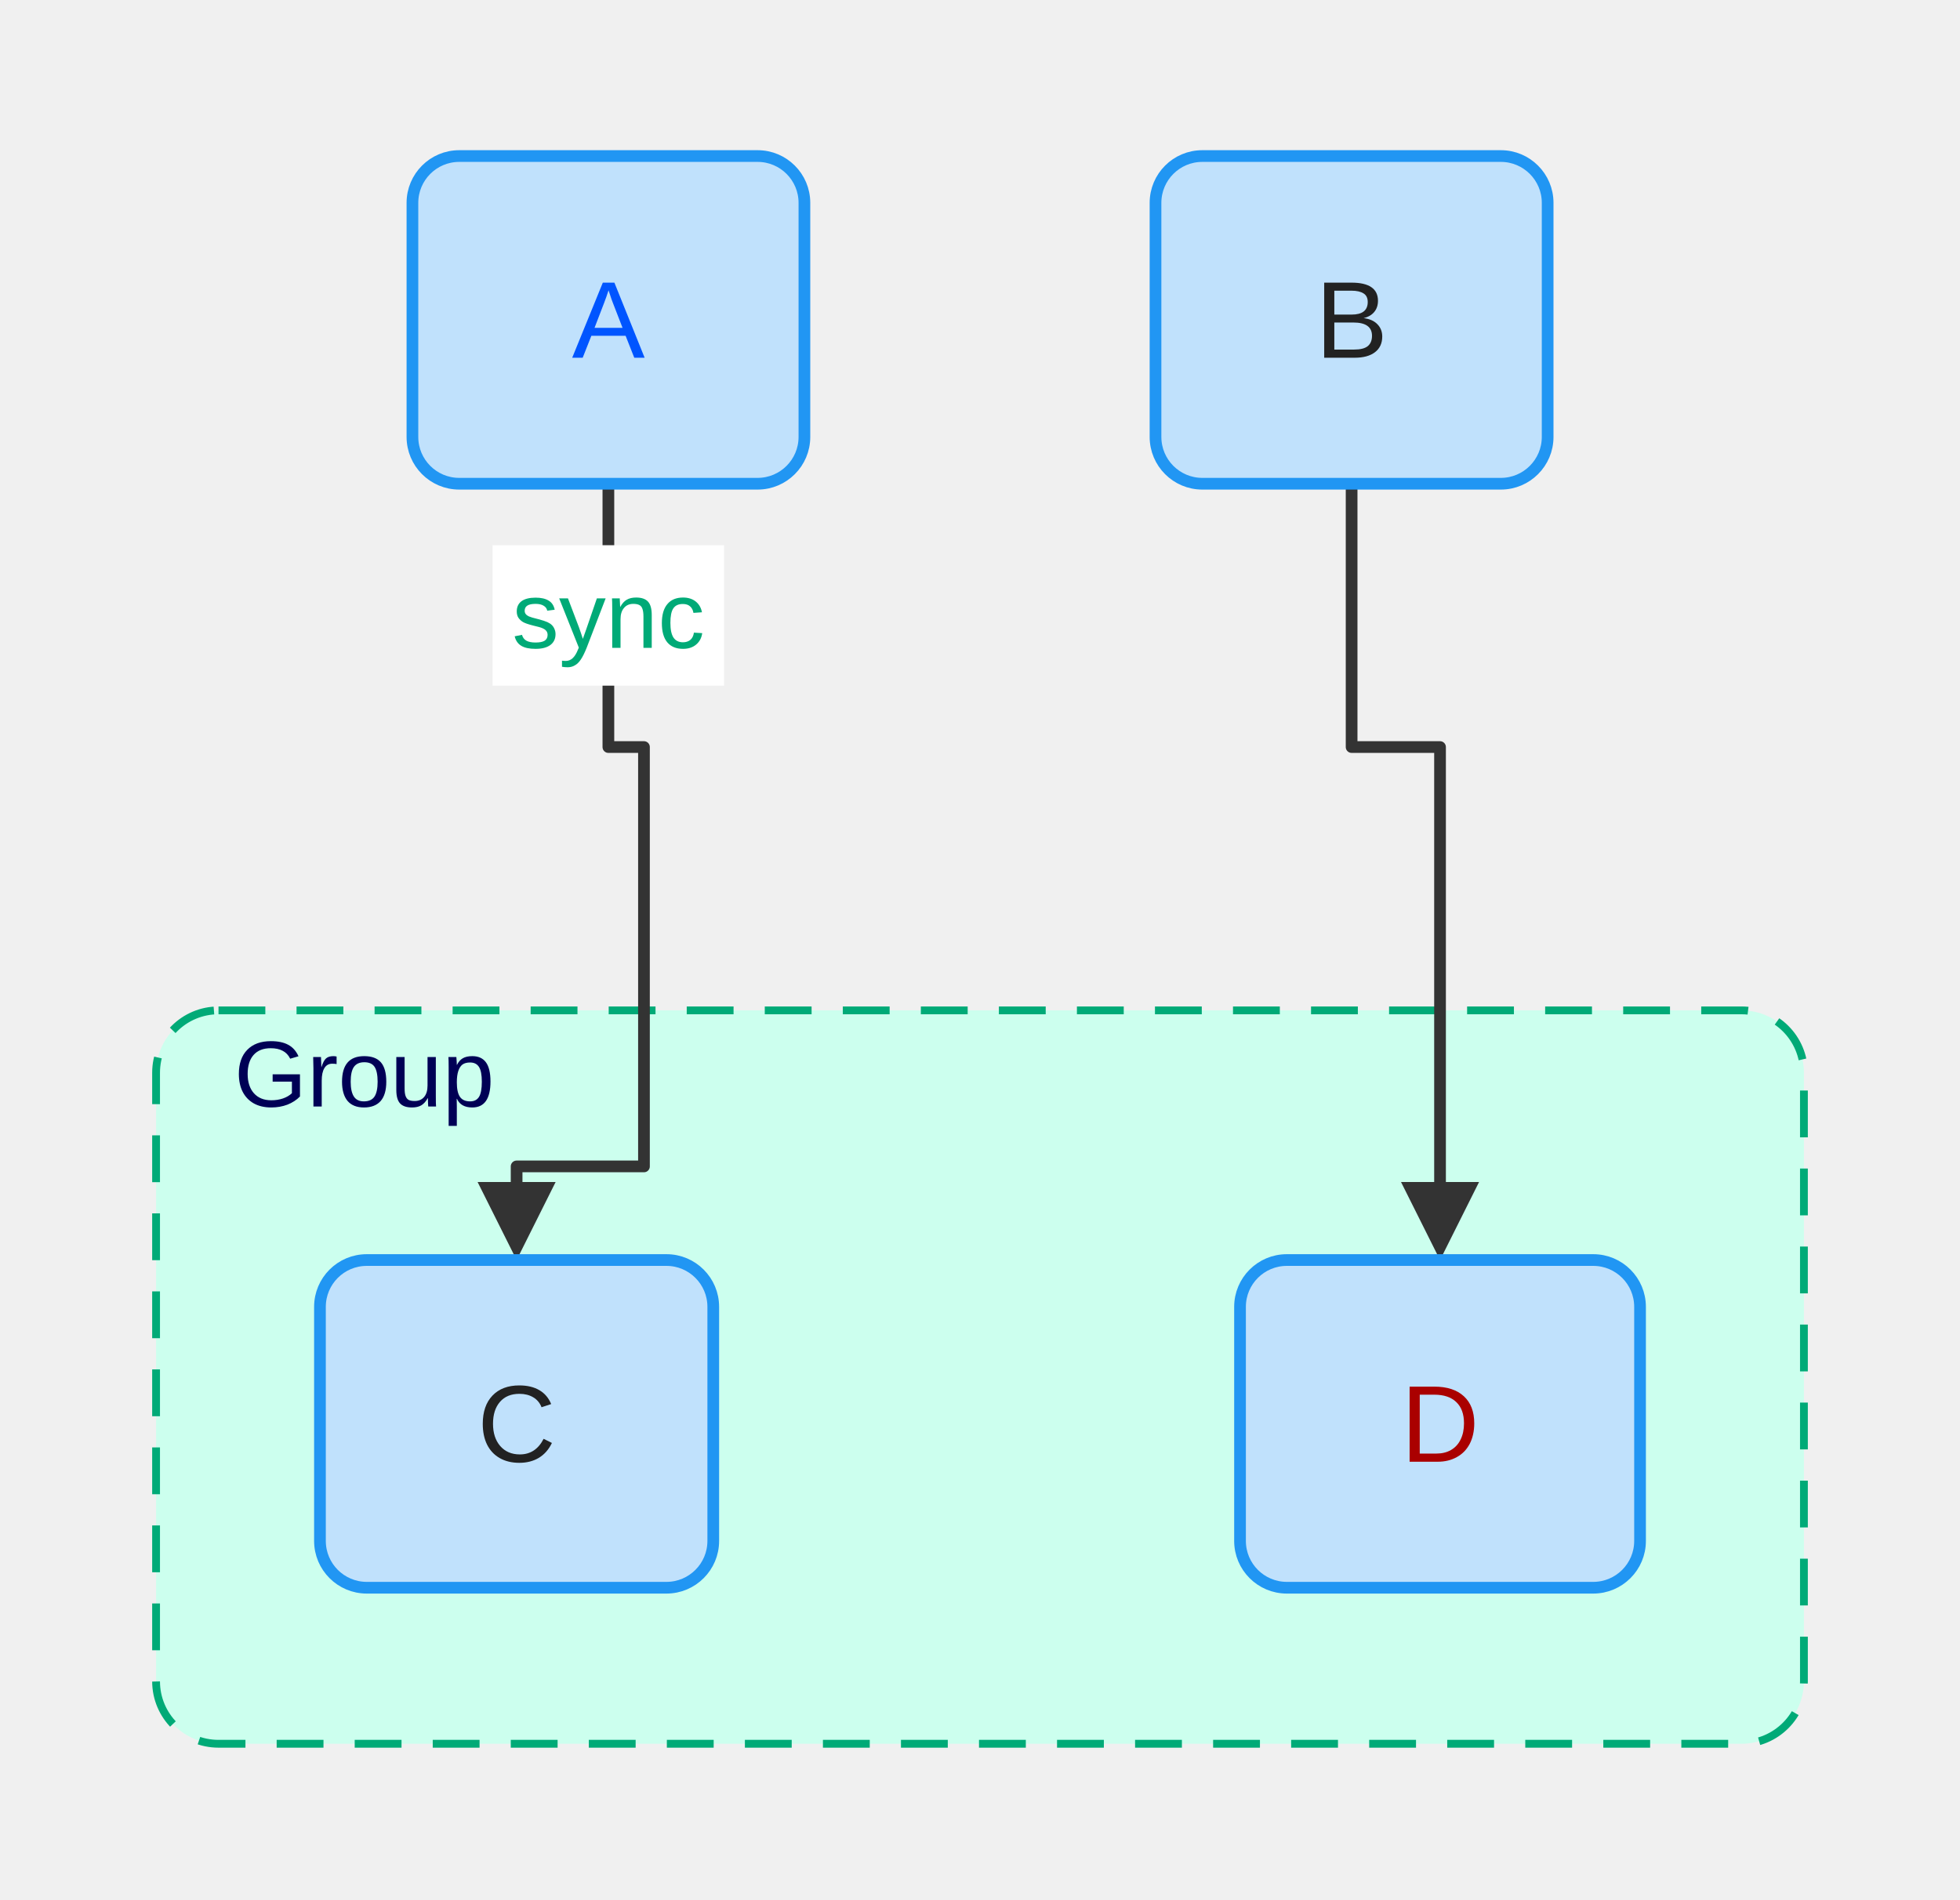
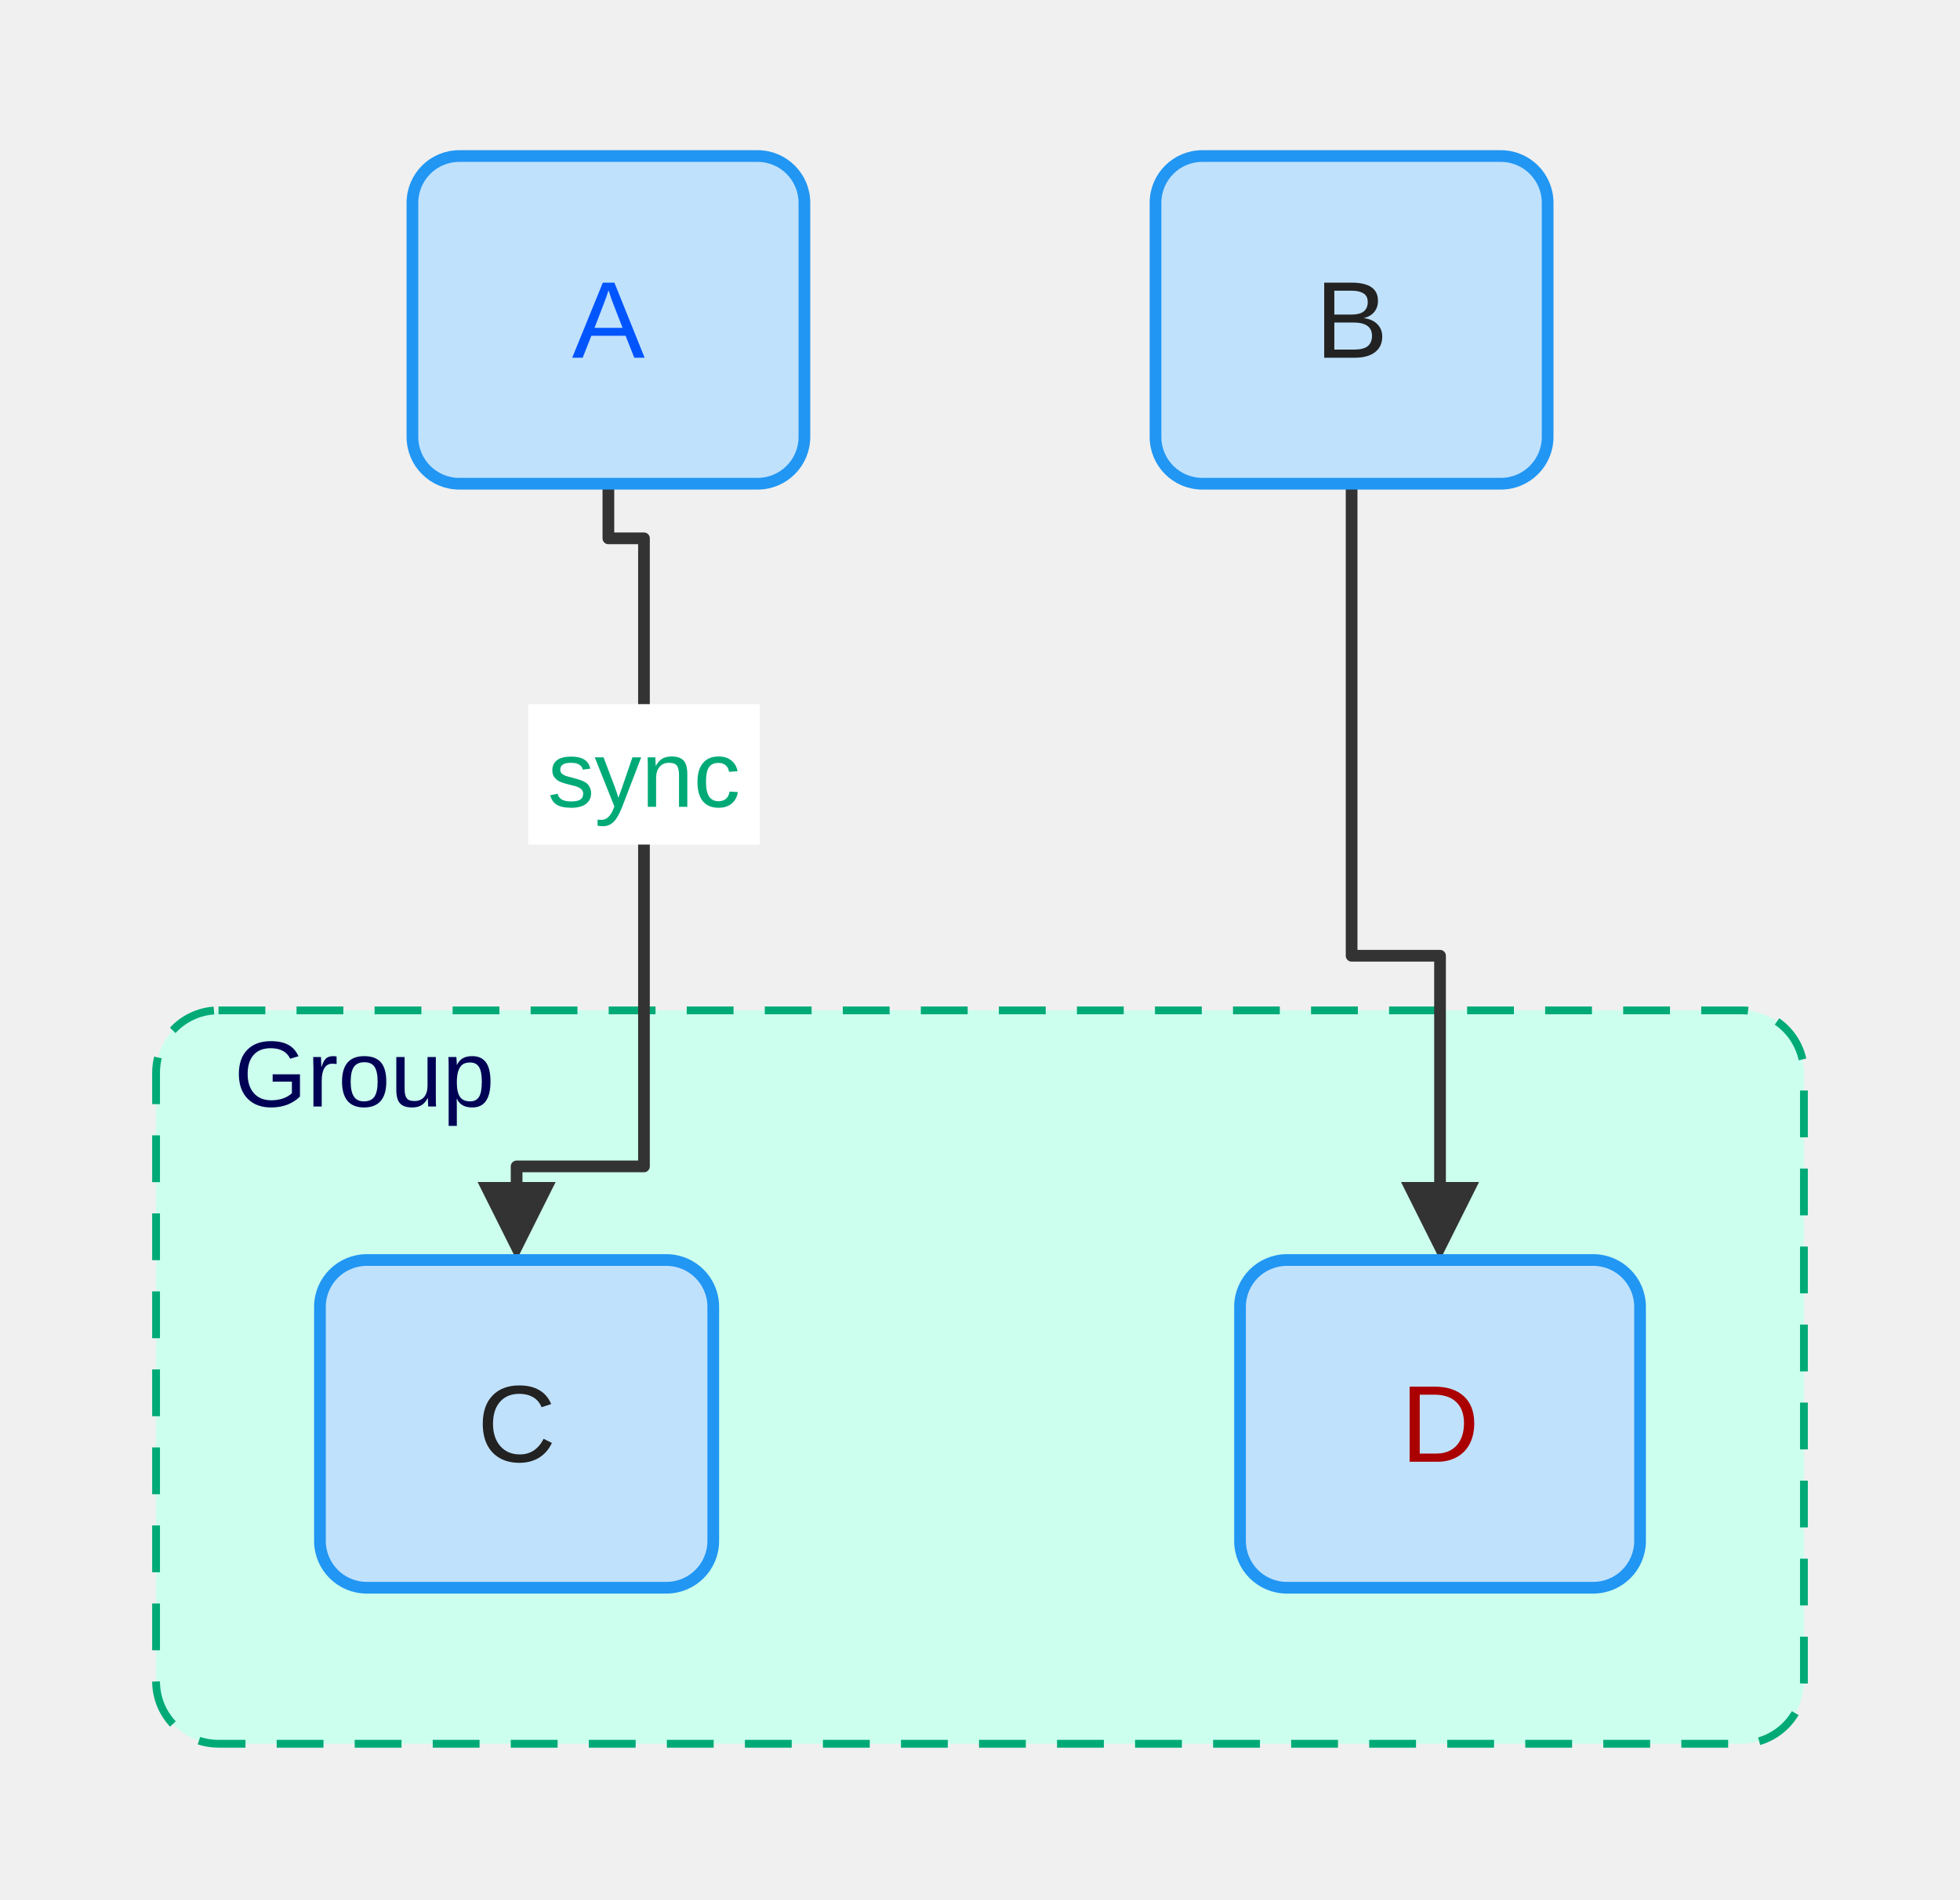
<svg xmlns="http://www.w3.org/2000/svg" width="251.16" height="243.50" viewBox="0 0 251.16 243.50">
  <defs>
    <marker id="arrow" viewBox="0 0 10 10" refX="6.00" refY="5" markerWidth="10" markerHeight="10" orient="auto" markerUnits="userSpaceOnUse">
      <path d="M0,0 L10,5 L0,10 Z" fill="#333" />
    </marker>
  </defs>
  <g fill="none" stroke="#88BDA4" stroke-width="1" stroke-linejoin="round">
    <rect x="20.00" y="129.50" width="211.16" height="94.00" rx="8" ry="8" fill="#cfe" stroke="#0a7" stroke-width="1" stroke-dasharray="6 4" />
  </g>
  <g fill="#3a3a3a" font-family="Arial, Helvetica, Liberation Sans, DejaVu Sans, sans-serif" font-size="12.00">
    <text x="30.00" y="133.50" fill="#005" text-anchor="start" dominant-baseline="hanging">Group</text>
  </g>
  <g fill="none" stroke-linecap="round" stroke-linejoin="round">
-     <polyline points="77.96,62.00 77.96,95.75 82.52,95.75 82.52,129.50 82.52,149.50 66.20,149.50 66.20,157.50" stroke="#333" stroke-width="1.5" marker-end="url(#arrow)" />
-     <polyline points="173.20,62.00 173.20,95.75 184.53,95.75 184.53,129.50 184.53,157.50" stroke="#333" stroke-width="1.5" marker-end="url(#arrow)" />
+     <polyline points="77.96,62.00 77.96,69.00 82.52,69.00 82.52,129.50 82.52,149.50 66.20,149.50 66.20,157.50" stroke="#333" stroke-width="1.5" marker-end="url(#arrow)" />
+     <polyline points="173.20,62.00 173.20,122.50 184.53,122.50 184.53,129.50 184.53,157.50" stroke="#333" stroke-width="1.5" marker-end="url(#arrow)" />
  </g>
  <g fill="#fff" stroke="none">
-     <rect x="63.12" y="69.88" width="29.67" height="18.00" />
+     <rect x="67.69" y="90.25" width="29.67" height="18.00" />
  </g>
  <g fill="#222" font-family="Arial, Helvetica, Liberation Sans, DejaVu Sans, sans-serif" font-size="12.00" text-anchor="middle" dominant-baseline="central">
-     <text x="77.96" y="78.88" fill="#0a7">sync</text>
+     <text x="82.52" y="99.25" fill="#0a7">sync</text>
  </g>
  <g>
    <rect x="52.85" y="20.00" width="50.23" height="42.00" rx="6" ry="6" fill="#c0e1fc" stroke="#2196F3" stroke-width="1.5" />
    <text x="77.96" y="41.00" font-family="Arial, Helvetica, Liberation Sans, DejaVu Sans, sans-serif" font-size="14" fill="#0055ff" text-anchor="middle" dominant-baseline="central">A</text>
    <rect x="148.07" y="20.00" width="50.25" height="42.00" rx="6" ry="6" fill="#c0e1fc" stroke="#2196F3" stroke-width="1.5" />
    <text x="173.20" y="41.00" font-family="Arial, Helvetica, Liberation Sans, DejaVu Sans, sans-serif" font-size="14" fill="#222" text-anchor="middle" dominant-baseline="central">B</text>
    <rect x="41.00" y="161.50" width="50.40" height="42.00" rx="6" ry="6" fill="#c0e1fc" stroke="#2196F3" stroke-width="1.5" />
    <text x="66.20" y="182.50" font-family="Arial, Helvetica, Liberation Sans, DejaVu Sans, sans-serif" font-size="14" fill="#222" text-anchor="middle" dominant-baseline="central">C</text>
    <rect x="158.90" y="161.50" width="51.26" height="42.00" rx="6" ry="6" fill="#c0e1fc" stroke="#2196F3" stroke-width="1.5" />
    <text x="184.53" y="182.50" font-family="Arial, Helvetica, Liberation Sans, DejaVu Sans, sans-serif" font-size="14" fill="#a00" text-anchor="middle" dominant-baseline="central">D</text>
  </g>
</svg>
